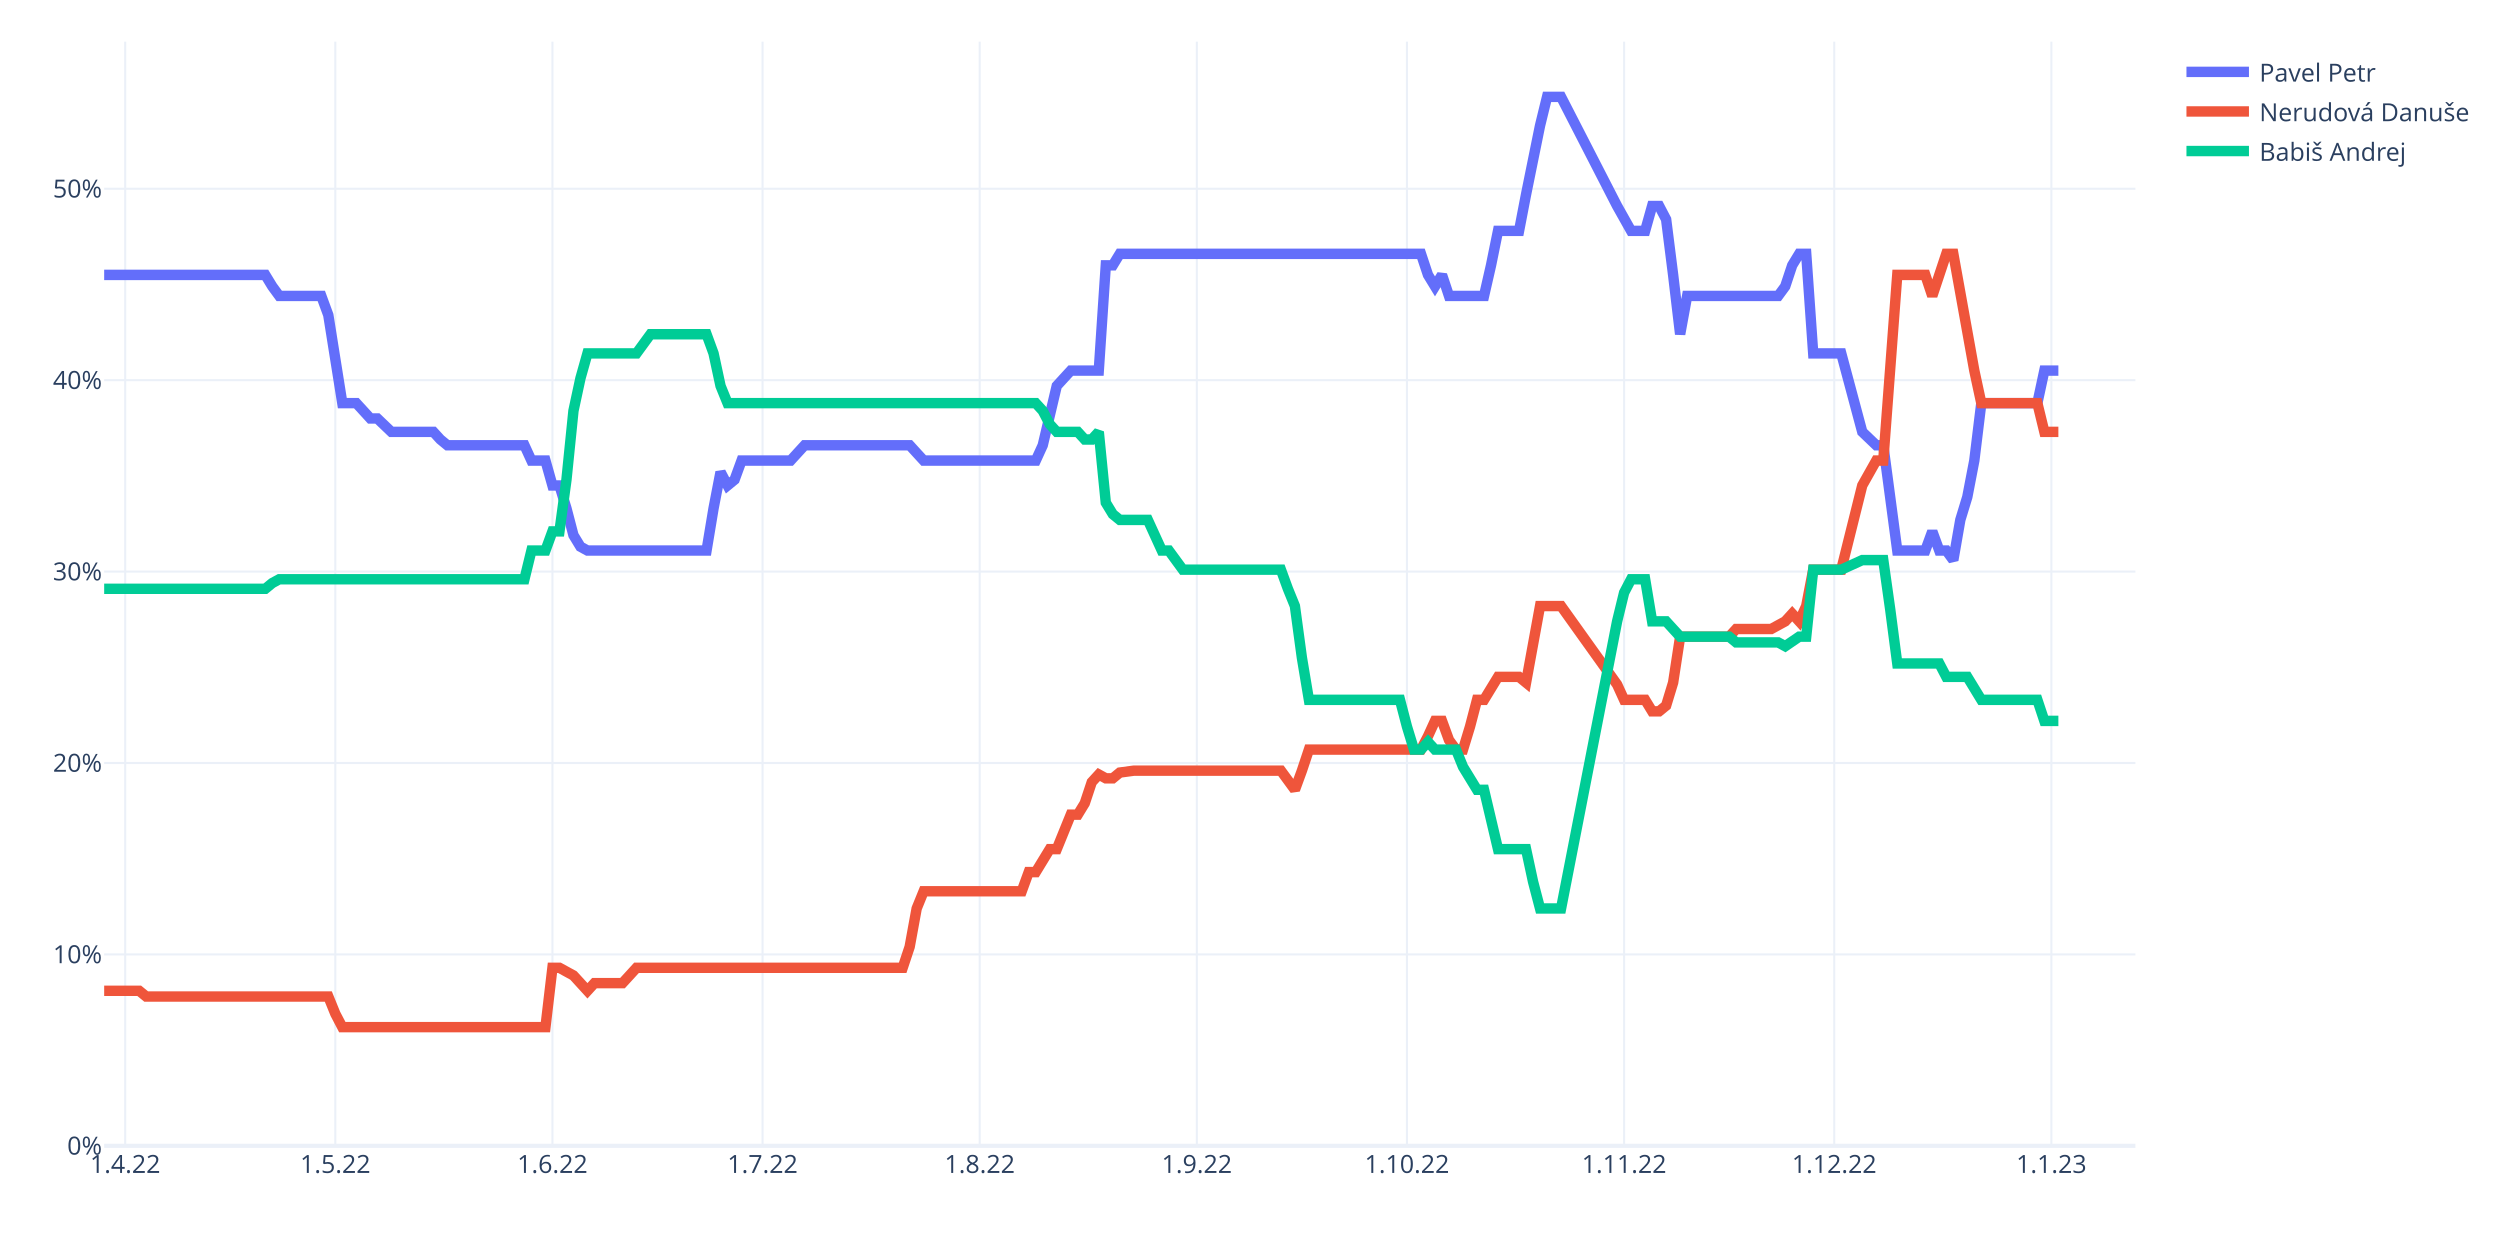
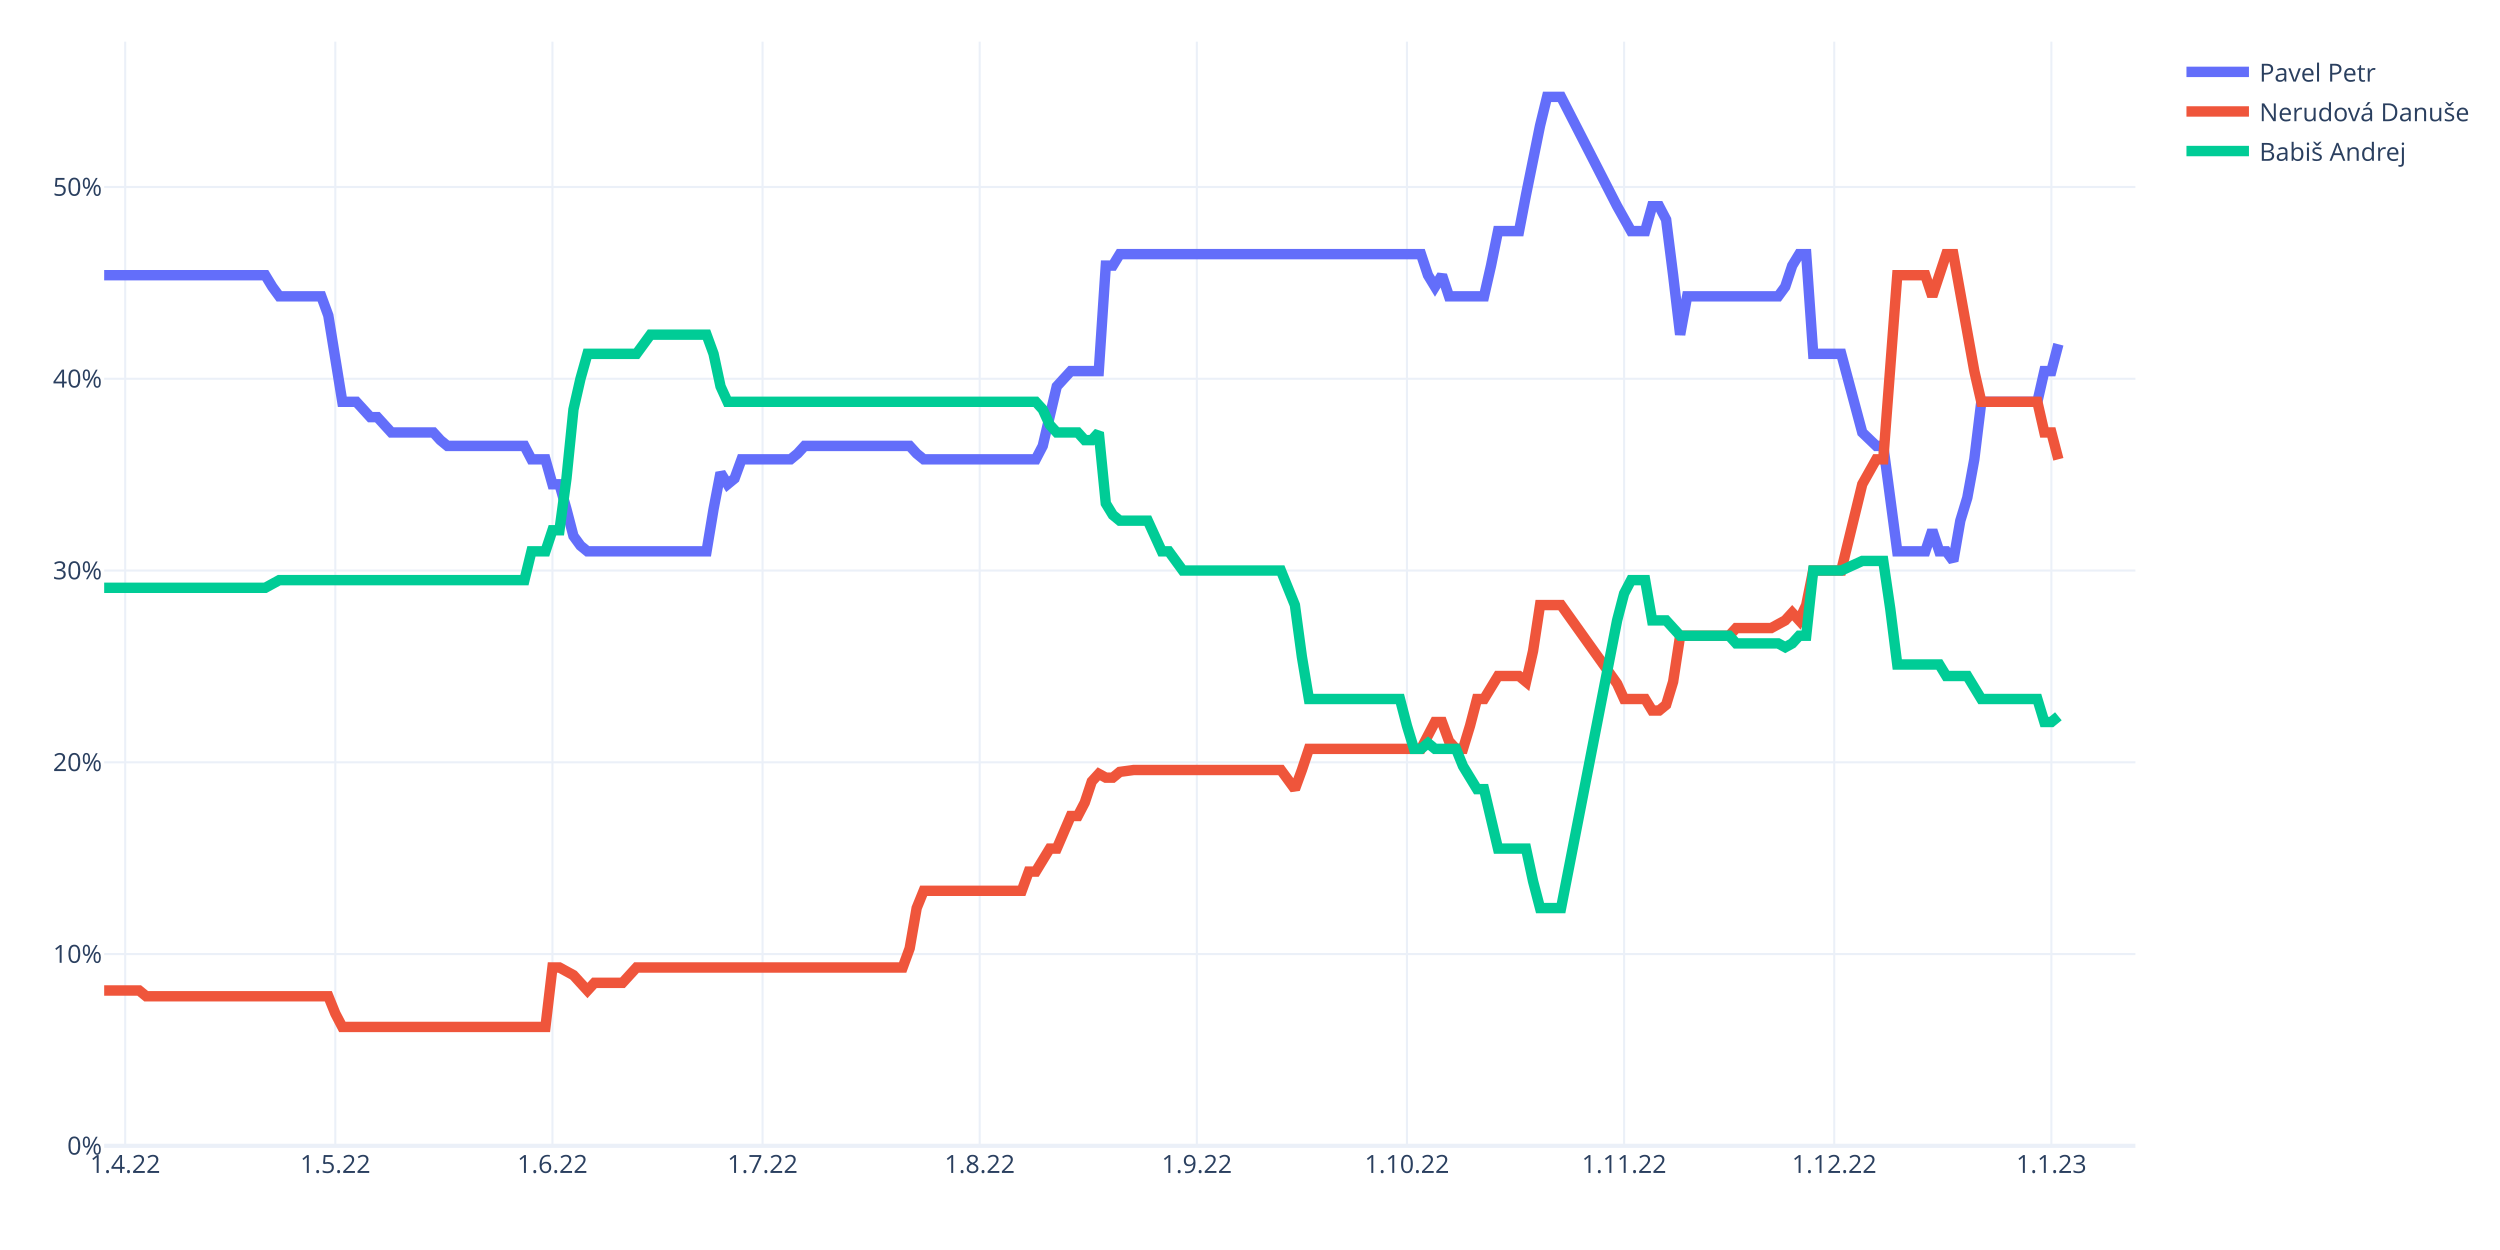
<svg xmlns="http://www.w3.org/2000/svg" class="main-svg" width="1200" height="600" style="" viewBox="0 0 1200 600">
  <rect x="0" y="0" width="1200" height="600" style="fill: rgb(255, 255, 255); fill-opacity: 1;" />
-   <defs id="defs-2364d8">
+   <defs id="defs-a487fc">
    <g class="clips">
-       <clipPath id="clip2364d8xyplot" class="plotclip">
+       <clipPath id="clipa487fcxyplot" class="plotclip">
        <rect width="975" height="530" />
      </clipPath>
-       <clipPath class="axesclip" id="clip2364d8x">
+       <clipPath class="axesclip" id="clipa487fcx">
        <rect x="50" y="0" width="975" height="600" />
      </clipPath>
-       <clipPath class="axesclip" id="clip2364d8y">
+       <clipPath class="axesclip" id="clipa487fcy">
        <rect x="0" y="20" width="1200" height="530" />
      </clipPath>
-       <clipPath class="axesclip" id="clip2364d8xy">
+       <clipPath class="axesclip" id="clipa487fcxy">
        <rect x="50" y="20" width="975" height="530" />
      </clipPath>
    </g>
    <g class="gradients" />
    <g class="patterns" />
  </defs>
  <g class="bglayer" />
  <g class="layer-below">
    <g class="imagelayer" />
    <g class="shapelayer" />
  </g>
  <g class="cartesianlayer">
    <g class="subplot xy">
      <g class="layer-subplot">
        <g class="shapelayer" />
        <g class="imagelayer" />
      </g>
      <g class="minor-gridlayer">
        <g class="x" />
        <g class="y" />
      </g>
      <g class="gridlayer">
        <g class="x">
          <path class="xgrid crisp" transform="translate(60.09,0)" d="M0,20v530" style="stroke: rgb(235, 240, 248); stroke-opacity: 1; stroke-width: 1px;" />
          <path class="xgrid crisp" transform="translate(160.95,0)" d="M0,20v530" style="stroke: rgb(235, 240, 248); stroke-opacity: 1; stroke-width: 1px;" />
          <path class="xgrid crisp" transform="translate(265.17,0)" d="M0,20v530" style="stroke: rgb(235, 240, 248); stroke-opacity: 1; stroke-width: 1px;" />
          <path class="xgrid crisp" transform="translate(366.03,0)" d="M0,20v530" style="stroke: rgb(235, 240, 248); stroke-opacity: 1; stroke-width: 1px;" />
          <path class="xgrid crisp" transform="translate(470.26,0)" d="M0,20v530" style="stroke: rgb(235, 240, 248); stroke-opacity: 1; stroke-width: 1px;" />
          <path class="xgrid crisp" transform="translate(574.48,0)" d="M0,20v530" style="stroke: rgb(235, 240, 248); stroke-opacity: 1; stroke-width: 1px;" />
          <path class="xgrid crisp" transform="translate(675.34,0)" d="M0,20v530" style="stroke: rgb(235, 240, 248); stroke-opacity: 1; stroke-width: 1px;" />
          <path class="xgrid crisp" transform="translate(779.57,0)" d="M0,20v530" style="stroke: rgb(235, 240, 248); stroke-opacity: 1; stroke-width: 1px;" />
          <path class="xgrid crisp" transform="translate(880.43,0)" d="M0,20v530" style="stroke: rgb(235, 240, 248); stroke-opacity: 1; stroke-width: 1px;" />
          <path class="xgrid crisp" transform="translate(984.66,0)" d="M0,20v530" style="stroke: rgb(235, 240, 248); stroke-opacity: 1; stroke-width: 1px;" />
        </g>
        <g class="y">
-           <path class="ygrid crisp" transform="translate(0,458.12)" d="M50,0h975" style="stroke: rgb(235, 240, 248); stroke-opacity: 1; stroke-width: 1px;" />
-           <path class="ygrid crisp" transform="translate(0,366.24)" d="M50,0h975" style="stroke: rgb(235, 240, 248); stroke-opacity: 1; stroke-width: 1px;" />
-           <path class="ygrid crisp" transform="translate(0,274.36)" d="M50,0h975" style="stroke: rgb(235, 240, 248); stroke-opacity: 1; stroke-width: 1px;" />
-           <path class="ygrid crisp" transform="translate(0,182.48)" d="M50,0h975" style="stroke: rgb(235, 240, 248); stroke-opacity: 1; stroke-width: 1px;" />
-           <path class="ygrid crisp" transform="translate(0,90.6)" d="M50,0h975" style="stroke: rgb(235, 240, 248); stroke-opacity: 1; stroke-width: 1px;" />
+           <path class="ygrid crisp" transform="translate(0,457.95)" d="M50,0h975" style="stroke: rgb(235, 240, 248); stroke-opacity: 1; stroke-width: 1px;" />
+           <path class="ygrid crisp" transform="translate(0,365.9)" d="M50,0h975" style="stroke: rgb(235, 240, 248); stroke-opacity: 1; stroke-width: 1px;" />
+           <path class="ygrid crisp" transform="translate(0,273.86)" d="M50,0h975" style="stroke: rgb(235, 240, 248); stroke-opacity: 1; stroke-width: 1px;" />
+           <path class="ygrid crisp" transform="translate(0,181.81)" d="M50,0h975" style="stroke: rgb(235, 240, 248); stroke-opacity: 1; stroke-width: 1px;" />
+           <path class="ygrid crisp" transform="translate(0,89.76)" d="M50,0h975" style="stroke: rgb(235, 240, 248); stroke-opacity: 1; stroke-width: 1px;" />
        </g>
      </g>
      <g class="zerolinelayer">
        <path class="yzl zl crisp" transform="translate(0,550)" d="M50,0h975" style="stroke: rgb(235, 240, 248); stroke-opacity: 1; stroke-width: 2px;" />
      </g>
      <path class="xlines-below" />
      <path class="ylines-below" />
      <g class="overlines-below" />
      <g class="xaxislayer-below" />
      <g class="yaxislayer-below" />
      <g class="overaxes-below" />
-       <g class="plot" transform="translate(50,20)" clip-path="url(#clip2364d8xyplot)">
+       <g class="plot" transform="translate(50,20)" clip-path="url(#clipa487fcxyplot)">
        <g class="scatterlayer mlayer">
-           <g class="trace scatter trace77e570" style="stroke-miterlimit: 2; opacity: 1;">
+           <g class="trace scatter trace47b843" style="stroke-miterlimit: 2; opacity: 1;">
            <g class="fills" />
            <g class="errorbars" />
            <g class="lines">
-               <path class="js-line" d="M0,111.95L77.33,111.95L80.69,117.46L84.05,122.05L87.41,122.05L104.22,122.05L107.59,131.24L114.31,173.51L117.67,173.51L121.03,173.51L124.4,177.18L127.76,180.86L131.12,180.86L137.84,187.29L141.21,187.29L158.02,187.29L161.38,190.96L164.74,193.72L168.1,193.72L201.72,193.72L205.09,201.07L211.81,201.07L215.17,213.02L218.53,213.02L221.9,224.04L225.26,236.9L228.62,242.42L231.98,244.25L235.34,244.25L289.14,244.25L292.5,224.04L295.86,206.58L299.22,213.02L302.59,210.26L305.95,201.07L329.48,201.07L332.84,197.4L336.21,193.72L339.57,193.72L386.64,193.72L390,197.4L393.36,201.07L396.72,201.07L447.16,201.07L450.52,193.72L457.24,165.24L460.6,161.56L463.97,157.89L467.33,157.89L477.41,157.89L480.78,107.35L484.14,107.35L487.5,101.84L632.07,101.84L635.43,111.95L638.79,117.46L642.16,111.95L645.52,122.05L648.88,122.05L662.33,122.05L665.69,107.35L669.05,90.82L672.41,90.82L679.14,90.82L682.5,73.36L689.22,40.28L692.59,26.5L699.31,26.5L726.21,78.87L732.93,90.82L739.66,90.82L743.02,78.87L746.38,78.87L749.74,85.3L753.1,111.95L756.47,140.43L759.83,122.05L803.53,122.05L806.9,117.46L810.26,107.35L813.62,101.84L816.98,101.84L820.34,149.62L833.79,149.62L843.88,187.29L850.6,193.72L853.97,193.72L860.69,244.25L864.05,244.25L874.14,244.25L877.5,235.07L880.86,244.25L884.22,244.25L887.59,248.85L890.95,229.55L894.31,218.53L897.67,201.07L901.03,173.51L904.4,173.51L927.93,173.51L931.29,157.89L938.02,157.89" style="vector-effect: non-scaling-stroke; fill: none; stroke: rgb(99, 110, 250); stroke-opacity: 1; stroke-width: 5px; opacity: 1;" />
+               <path class="js-line" d="M0,112.1L77.33,112.1L80.69,117.63L84.05,122.23L87.41,122.23L104.22,122.23L107.59,131.43L114.31,172.86L117.67,172.86L121.03,172.86L124.4,176.54L127.76,180.22L131.12,180.22L137.84,187.58L141.21,187.58L158.02,187.58L161.38,191.27L164.74,194.03L168.1,194.03L201.72,194.03L205.09,200.47L211.81,200.47L215.17,212.44L218.53,212.44L221.9,224.4L225.26,237.29L228.62,241.89L231.98,244.65L235.34,244.65L289.14,244.65L292.5,224.4L295.86,206.91L299.22,212.44L302.59,209.67L305.95,200.47L329.48,200.47L332.84,197.71L336.21,194.03L339.57,194.03L386.64,194.03L390,197.71L393.36,200.47L396.72,200.47L447.16,200.47L450.52,194.03L457.24,165.49L460.6,161.81L463.97,158.13L467.33,158.13L477.41,158.13L480.78,107.5L484.14,107.5L487.5,101.98L632.07,101.98L635.43,112.1L638.79,117.63L642.16,112.1L645.52,122.23L648.88,122.23L662.33,122.23L665.69,107.5L669.05,90.93L672.41,90.93L679.14,90.93L682.5,73.44L689.22,40.31L692.59,26.5L699.31,26.5L726.21,78.97L732.93,90.93L739.66,90.93L743.02,78.97L746.38,78.97L749.74,85.41L753.1,112.1L756.47,140.64L759.83,122.23L803.53,122.23L806.9,117.63L810.26,107.5L813.62,101.98L816.98,101.98L820.34,149.84L833.79,149.84L843.88,187.58L850.6,194.03L853.97,194.03L860.69,244.65L864.05,244.65L874.14,244.65L877.5,234.53L880.86,244.65L884.22,244.65L887.59,249.26L890.95,229.93L894.31,218.88L897.67,200.47L901.03,172.86L904.4,172.86L927.93,172.86L931.29,158.13L934.66,158.13L938.02,145.24" style="vector-effect: non-scaling-stroke; fill: none; stroke: rgb(99, 110, 250); stroke-opacity: 1; stroke-width: 5px; opacity: 1;" />
            </g>
            <g class="points" />
            <g class="text" />
          </g>
-           <g class="trace scatter trace4514da" style="stroke-miterlimit: 2; opacity: 1;">
+           <g class="trace scatter traced7de20" style="stroke-miterlimit: 2; opacity: 1;">
            <g class="fills" />
            <g class="errorbars" />
            <g class="lines">
-               <path class="js-line" d="M0,455.58L16.81,455.58L20.17,458.33L107.59,458.33L110.95,466.6L114.31,473.03L117.67,473.03L211.81,473.03L215.17,444.55L218.53,444.55L221.9,446.39L225.26,448.23L228.62,451.9L231.98,455.58L235.34,451.9L248.79,451.9L252.16,448.23L255.52,444.55L258.88,444.55L383.28,444.55L386.64,434.45L390,416.07L393.36,407.8L440.43,407.8L443.79,398.61L447.16,398.61L450.52,393.1L453.88,387.59L457.24,387.59L463.97,371.05L467.33,371.05L470.69,365.54L474.05,355.43L477.41,351.75L480.78,353.59L484.14,353.59L487.5,350.83L494.22,349.92L497.59,349.92L564.83,349.92L568.19,354.51L571.55,359.1L574.91,349.92L578.28,339.81L581.64,339.81L632.07,339.81L635.43,333.38L638.79,326.03L642.16,326.03L645.52,335.22L648.88,339.81L652.24,339.81L655.6,328.78L658.97,315.92L662.33,315.92L669.05,304.9L672.41,304.9L679.14,304.9L682.5,307.65L689.22,270.9L692.59,270.9L699.31,270.9L726.21,308.57L729.57,315.92L732.93,315.92L739.66,315.92L743.02,321.43L746.38,321.43L749.74,318.68L753.1,307.65L756.47,285.6L780,285.6L783.36,281.93L800.17,281.93L803.53,280.09L806.9,278.25L810.26,274.57L813.62,278.25L816.98,270.9L820.34,253.44L823.71,253.44L833.79,253.44L843.88,213.02L850.6,201.07L853.97,201.07L860.69,111.95L864.05,111.95L874.14,111.95L877.5,122.05L884.22,101.84L887.59,101.84L897.67,157.89L901.03,173.51L927.93,173.51L931.29,187.29L938.02,187.29" style="vector-effect: non-scaling-stroke; fill: none; stroke: rgb(239, 85, 59); stroke-opacity: 1; stroke-width: 5px; opacity: 1;" />
+               <path class="js-line" d="M0,455.44L16.81,455.44L20.17,458.2L107.59,458.2L110.95,466.49L114.31,472.93L117.67,472.93L211.81,472.93L215.17,444.4L218.53,444.4L221.9,446.24L225.26,448.08L228.62,451.76L231.98,455.44L235.34,451.76L248.79,451.76L252.16,448.08L255.52,444.4L258.88,444.4L383.28,444.4L386.64,435.19L390,415.86L393.36,407.58L440.43,407.58L443.79,398.37L447.16,398.37L450.52,392.85L453.88,387.33L457.24,387.33L463.97,371.68L467.33,371.68L470.69,365.23L474.05,355.11L477.41,351.43L480.78,353.27L484.14,353.27L487.5,350.51L494.22,349.59L497.59,349.59L564.83,349.59L568.19,354.19L571.55,358.79L574.91,349.59L578.28,339.46L581.64,339.46L632.07,339.46L635.43,333.02L638.79,326.57L642.16,326.57L645.52,335.78L648.88,339.46L652.24,339.46L655.6,328.42L658.97,315.53L662.33,315.53L669.05,304.48L672.41,304.48L679.14,304.48L682.5,307.24L685.86,292.52L689.22,270.43L699.31,270.43L726.21,308.17L729.57,315.53L732.93,315.53L739.66,315.53L743.02,321.05L746.38,321.05L749.74,318.29L753.1,307.24L756.47,285.15L780,285.15L783.36,281.47L800.17,281.47L803.53,279.63L806.9,277.79L810.26,274.11L813.62,277.79L816.98,270.43L820.34,253.86L823.71,253.86L833.79,253.86L843.88,212.44L850.6,200.47L853.97,200.47L860.69,112.1L864.05,112.1L874.14,112.1L877.5,122.23L884.22,101.98L887.59,101.98L897.67,158.13L901.03,172.86L927.93,172.86L931.29,187.58L934.66,187.58L938.02,200.47" style="vector-effect: non-scaling-stroke; fill: none; stroke: rgb(239, 85, 59); stroke-opacity: 1; stroke-width: 5px; opacity: 1;" />
            </g>
            <g class="points" />
            <g class="text" />
          </g>
-           <g class="trace scatter trace2bb55b" style="stroke-miterlimit: 2; opacity: 1;">
+           <g class="trace scatter trace414185" style="stroke-miterlimit: 2; opacity: 1;">
            <g class="fills" />
            <g class="errorbars" />
            <g class="lines">
-               <path class="js-line" d="M0,262.63L77.33,262.63L80.69,259.87L84.05,258.04L87.41,258.04L201.72,258.04L205.09,244.25L211.81,244.25L215.17,235.07L218.53,235.07L221.9,210.26L225.26,177.18L228.62,161.56L231.98,149.62L235.34,149.62L255.52,149.62L258.88,145.02L262.24,140.43L265.6,140.43L289.14,140.43L292.5,149.62L295.86,165.24L299.22,173.51L447.16,173.51L450.52,177.18L453.88,183.61L457.24,187.29L467.33,187.29L470.69,190.96L474.05,190.96L477.41,187.29L480.78,221.28L484.14,226.8L487.5,229.55L490.86,229.55L500.95,229.55L504.31,236.9L507.67,244.25L511.03,244.25L517.76,253.44L521.12,253.44L564.83,253.44L568.19,262.63L571.55,270.9L574.91,295.71L578.28,315.92L581.64,315.92L621.98,315.92L625.34,328.78L628.71,339.81L632.07,339.81L635.43,336.13L638.79,339.81L648.88,339.81L652.24,348.08L658.97,359.1L662.33,359.1L669.05,387.59L672.41,387.59L682.5,387.59L685.86,403.21L689.22,416.07L692.59,416.07L699.31,416.07L726.21,278.25L729.57,264.47L732.93,258.04L739.66,258.04L743.02,278.25L749.74,278.25L753.1,281.93L756.47,285.6L759.83,285.6L780,285.6L783.36,288.36L803.53,288.36L806.9,290.19L813.62,285.6L816.98,285.6L820.34,253.44L823.71,253.44L833.79,253.44L843.88,248.85L853.97,248.85L857.33,272.74L860.69,298.46L864.05,298.46L880.86,298.46L884.22,304.9L894.31,304.9L897.67,310.41L901.03,315.92L904.4,315.92L927.93,315.92L931.29,326.03L938.02,326.03" style="vector-effect: non-scaling-stroke; fill: none; stroke: rgb(0, 204, 150); stroke-opacity: 1; stroke-width: 5px; opacity: 1;" />
+               <path class="js-line" d="M0,262.14L77.33,262.14L80.69,260.3L84.05,258.46L87.41,258.46L201.72,258.46L205.09,244.65L211.81,244.65L215.17,234.53L218.53,234.53L221.9,209.67L225.26,176.54L228.62,161.81L231.98,149.84L235.34,149.84L255.52,149.84L258.88,145.24L262.24,140.64L265.6,140.64L289.14,140.64L292.5,149.84L295.86,165.49L299.22,172.86L447.16,172.86L450.52,176.54L453.88,183.9L457.24,187.58L467.33,187.58L470.69,191.27L474.05,191.27L477.41,187.58L480.78,221.64L484.14,227.16L487.5,229.93L490.86,229.93L500.95,229.93L504.31,237.29L507.67,244.65L511.03,244.65L517.76,253.86L521.12,253.86L564.83,253.86L568.19,262.14L571.55,270.43L574.91,295.28L578.28,315.53L581.64,315.53L621.98,315.53L625.34,328.42L628.71,339.46L632.07,339.46L635.43,336.7L638.79,339.46L648.88,339.46L652.24,347.75L658.97,358.79L662.33,358.79L669.05,387.33L672.41,387.33L682.5,387.33L685.86,402.97L689.22,415.86L692.59,415.86L699.31,415.86L726.21,277.79L729.57,264.9L732.93,258.46L739.66,258.46L743.02,277.79L749.74,277.79L753.1,281.47L756.47,285.15L759.83,285.15L780,285.15L783.36,288.84L803.53,288.84L806.9,290.68L810.26,288.84L813.62,285.15L816.98,285.15L820.34,253.86L833.79,253.86L843.88,249.26L853.97,249.26L857.33,272.27L860.69,298.96L864.05,298.96L880.86,298.96L884.22,304.48L894.31,304.48L897.67,310.01L901.03,315.53L904.4,315.53L927.93,315.53L931.29,326.57L934.66,326.57L938.02,323.81" style="vector-effect: non-scaling-stroke; fill: none; stroke: rgb(0, 204, 150); stroke-opacity: 1; stroke-width: 5px; opacity: 1;" />
            </g>
            <g class="points" />
            <g class="text" />
          </g>
        </g>
      </g>
      <g class="overplot" />
      <path class="xlines-above crisp" d="M0,0" style="fill: none;" />
      <path class="ylines-above crisp" d="M0,0" style="fill: none;" />
      <g class="overlines-above" />
      <g class="xaxislayer-above">
        <g class="xtick">
          <text text-anchor="middle" x="0" y="563" transform="translate(60.09,0)" style="font-family: 'Open Sans', verdana, arial, sans-serif; font-size: 12px; fill: rgb(42, 63, 95); fill-opacity: 1; white-space: pre; opacity: 1;">1.4.22</text>
        </g>
        <g class="xtick">
          <text text-anchor="middle" x="0" y="563" style="font-family: 'Open Sans', verdana, arial, sans-serif; font-size: 12px; fill: rgb(42, 63, 95); fill-opacity: 1; white-space: pre; opacity: 1;" transform="translate(160.95,0)">1.5.22</text>
        </g>
        <g class="xtick">
          <text text-anchor="middle" x="0" y="563" style="font-family: 'Open Sans', verdana, arial, sans-serif; font-size: 12px; fill: rgb(42, 63, 95); fill-opacity: 1; white-space: pre; opacity: 1;" transform="translate(265.17,0)">1.6.22</text>
        </g>
        <g class="xtick">
          <text text-anchor="middle" x="0" y="563" style="font-family: 'Open Sans', verdana, arial, sans-serif; font-size: 12px; fill: rgb(42, 63, 95); fill-opacity: 1; white-space: pre; opacity: 1;" transform="translate(366.03,0)">1.7.22</text>
        </g>
        <g class="xtick">
          <text text-anchor="middle" x="0" y="563" style="font-family: 'Open Sans', verdana, arial, sans-serif; font-size: 12px; fill: rgb(42, 63, 95); fill-opacity: 1; white-space: pre; opacity: 1;" transform="translate(470.26,0)">1.8.22</text>
        </g>
        <g class="xtick">
          <text text-anchor="middle" x="0" y="563" style="font-family: 'Open Sans', verdana, arial, sans-serif; font-size: 12px; fill: rgb(42, 63, 95); fill-opacity: 1; white-space: pre; opacity: 1;" transform="translate(574.48,0)">1.9.22</text>
        </g>
        <g class="xtick">
          <text text-anchor="middle" x="0" y="563" style="font-family: 'Open Sans', verdana, arial, sans-serif; font-size: 12px; fill: rgb(42, 63, 95); fill-opacity: 1; white-space: pre; opacity: 1;" transform="translate(675.34,0)">1.10.22</text>
        </g>
        <g class="xtick">
          <text text-anchor="middle" x="0" y="563" style="font-family: 'Open Sans', verdana, arial, sans-serif; font-size: 12px; fill: rgb(42, 63, 95); fill-opacity: 1; white-space: pre; opacity: 1;" transform="translate(779.57,0)">1.11.22</text>
        </g>
        <g class="xtick">
          <text text-anchor="middle" x="0" y="563" style="font-family: 'Open Sans', verdana, arial, sans-serif; font-size: 12px; fill: rgb(42, 63, 95); fill-opacity: 1; white-space: pre; opacity: 1;" transform="translate(880.43,0)">1.12.22</text>
        </g>
        <g class="xtick">
          <text text-anchor="middle" x="0" y="563" style="font-family: 'Open Sans', verdana, arial, sans-serif; font-size: 12px; fill: rgb(42, 63, 95); fill-opacity: 1; white-space: pre; opacity: 1;" transform="translate(984.66,0)">1.1.23</text>
        </g>
      </g>
      <g class="yaxislayer-above">
        <g class="ytick">
          <text text-anchor="end" x="49" y="4.2" transform="translate(0,550)" style="font-family: 'Open Sans', verdana, arial, sans-serif; font-size: 12px; fill: rgb(42, 63, 95); fill-opacity: 1; white-space: pre; opacity: 1;">0%</text>
        </g>
        <g class="ytick">
-           <text text-anchor="end" x="49" y="4.2" style="font-family: 'Open Sans', verdana, arial, sans-serif; font-size: 12px; fill: rgb(42, 63, 95); fill-opacity: 1; white-space: pre; opacity: 1;" transform="translate(0,458.12)">10%</text>
-         </g>
-         <g class="ytick">
-           <text text-anchor="end" x="49" y="4.2" style="font-family: 'Open Sans', verdana, arial, sans-serif; font-size: 12px; fill: rgb(42, 63, 95); fill-opacity: 1; white-space: pre; opacity: 1;" transform="translate(0,366.24)">20%</text>
-         </g>
-         <g class="ytick">
-           <text text-anchor="end" x="49" y="4.2" style="font-family: 'Open Sans', verdana, arial, sans-serif; font-size: 12px; fill: rgb(42, 63, 95); fill-opacity: 1; white-space: pre; opacity: 1;" transform="translate(0,274.36)">30%</text>
-         </g>
-         <g class="ytick">
-           <text text-anchor="end" x="49" y="4.2" style="font-family: 'Open Sans', verdana, arial, sans-serif; font-size: 12px; fill: rgb(42, 63, 95); fill-opacity: 1; white-space: pre; opacity: 1;" transform="translate(0,182.48)">40%</text>
-         </g>
-         <g class="ytick">
-           <text text-anchor="end" x="49" y="4.2" style="font-family: 'Open Sans', verdana, arial, sans-serif; font-size: 12px; fill: rgb(42, 63, 95); fill-opacity: 1; white-space: pre; opacity: 1;" transform="translate(0,90.6)">50%</text>
+           <text text-anchor="end" x="49" y="4.2" style="font-family: 'Open Sans', verdana, arial, sans-serif; font-size: 12px; fill: rgb(42, 63, 95); fill-opacity: 1; white-space: pre; opacity: 1;" transform="translate(0,457.95)">10%</text>
+         </g>
+         <g class="ytick">
+           <text text-anchor="end" x="49" y="4.2" style="font-family: 'Open Sans', verdana, arial, sans-serif; font-size: 12px; fill: rgb(42, 63, 95); fill-opacity: 1; white-space: pre; opacity: 1;" transform="translate(0,365.9)">20%</text>
+         </g>
+         <g class="ytick">
+           <text text-anchor="end" x="49" y="4.2" style="font-family: 'Open Sans', verdana, arial, sans-serif; font-size: 12px; fill: rgb(42, 63, 95); fill-opacity: 1; white-space: pre; opacity: 1;" transform="translate(0,273.86)">30%</text>
+         </g>
+         <g class="ytick">
+           <text text-anchor="end" x="49" y="4.2" style="font-family: 'Open Sans', verdana, arial, sans-serif; font-size: 12px; fill: rgb(42, 63, 95); fill-opacity: 1; white-space: pre; opacity: 1;" transform="translate(0,181.81)">40%</text>
+         </g>
+         <g class="ytick">
+           <text text-anchor="end" x="49" y="4.2" style="font-family: 'Open Sans', verdana, arial, sans-serif; font-size: 12px; fill: rgb(42, 63, 95); fill-opacity: 1; white-space: pre; opacity: 1;" transform="translate(0,89.76)">50%</text>
        </g>
      </g>
      <g class="overaxes-above" />
    </g>
  </g>
  <g class="polarlayer" />
  <g class="smithlayer" />
  <g class="ternarylayer" />
  <g class="geolayer" />
  <g class="funnelarealayer" />
  <g class="pielayer" />
  <g class="iciclelayer" />
  <g class="treemaplayer" />
  <g class="sunburstlayer" />
  <g class="glimages" />
-   <defs id="topdefs-2364d8">
+   <defs id="topdefs-a487fc">
    <g class="clips" />
-     <clipPath id="legend2364d8">
+     <clipPath id="legenda487fc">
      <rect width="143" height="67" x="0" y="0" />
    </clipPath>
  </defs>
  <g class="layer-above">
    <g class="imagelayer" />
    <g class="shapelayer" />
  </g>
  <g class="infolayer">
    <g class="legend" pointer-events="all" transform="translate(1044.5,20)">
      <rect class="bg" shape-rendering="crispEdges" style="stroke: rgb(68, 68, 68); stroke-opacity: 1; fill: rgb(255, 255, 255); fill-opacity: 1; stroke-width: 0px;" width="143" height="67" x="0" y="0" />
-       <g class="scrollbox" transform="" clip-path="url(#legend2364d8)">
+       <g class="scrollbox" transform="" clip-path="url(#legenda487fc)">
        <g class="groups">
          <g class="traces" transform="translate(0,14.5)" style="opacity: 1;">
            <text class="legendtext" text-anchor="start" x="40" y="4.68" style="font-family: 'Open Sans', verdana, arial, sans-serif; font-size: 12px; fill: rgb(42, 63, 95); fill-opacity: 1; white-space: pre;">Pavel Petr</text>
            <g class="layers" style="opacity: 1;">
              <g class="legendfill" />
              <g class="legendlines">
                <path class="js-line" d="M5,0h30" style="fill: none; stroke: rgb(99, 110, 250); stroke-opacity: 1; stroke-width: 5px;" />
              </g>
              <g class="legendsymbols">
                <g class="legendpoints" />
              </g>
            </g>
            <rect class="legendtoggle" x="0" y="-9.5" width="137.062" height="19" style="fill: rgb(0, 0, 0); fill-opacity: 0;" />
          </g>
          <g class="traces" transform="translate(0,33.5)" style="opacity: 1;">
            <text class="legendtext" text-anchor="start" x="40" y="4.68" style="font-family: 'Open Sans', verdana, arial, sans-serif; font-size: 12px; fill: rgb(42, 63, 95); fill-opacity: 1; white-space: pre;">Nerudová Danuše</text>
            <g class="layers" style="opacity: 1;">
              <g class="legendfill" />
              <g class="legendlines">
                <path class="js-line" d="M5,0h30" style="fill: none; stroke: rgb(239, 85, 59); stroke-opacity: 1; stroke-width: 5px;" />
              </g>
              <g class="legendsymbols">
                <g class="legendpoints" />
              </g>
            </g>
            <rect class="legendtoggle" x="0" y="-9.5" width="137.062" height="19" style="fill: rgb(0, 0, 0); fill-opacity: 0;" />
          </g>
          <g class="traces" transform="translate(0,52.5)" style="opacity: 1;">
            <text class="legendtext" text-anchor="start" x="40" y="4.68" style="font-family: 'Open Sans', verdana, arial, sans-serif; font-size: 12px; fill: rgb(42, 63, 95); fill-opacity: 1; white-space: pre;">Babiš Andrej</text>
            <g class="layers" style="opacity: 1;">
              <g class="legendfill" />
              <g class="legendlines">
                <path class="js-line" d="M5,0h30" style="fill: none; stroke: rgb(0, 204, 150); stroke-opacity: 1; stroke-width: 5px;" />
              </g>
              <g class="legendsymbols">
                <g class="legendpoints" />
              </g>
            </g>
            <rect class="legendtoggle" x="0" y="-9.5" width="137.062" height="19" style="fill: rgb(0, 0, 0); fill-opacity: 0;" />
          </g>
        </g>
      </g>
      <rect class="scrollbar" rx="20" ry="3" width="0" height="0" style="fill: rgb(128, 139, 164); fill-opacity: 1;" x="0" y="0" />
    </g>
    <g class="g-gtitle" />
    <g class="g-xtitle" />
    <g class="g-ytitle" />
  </g>
</svg>
